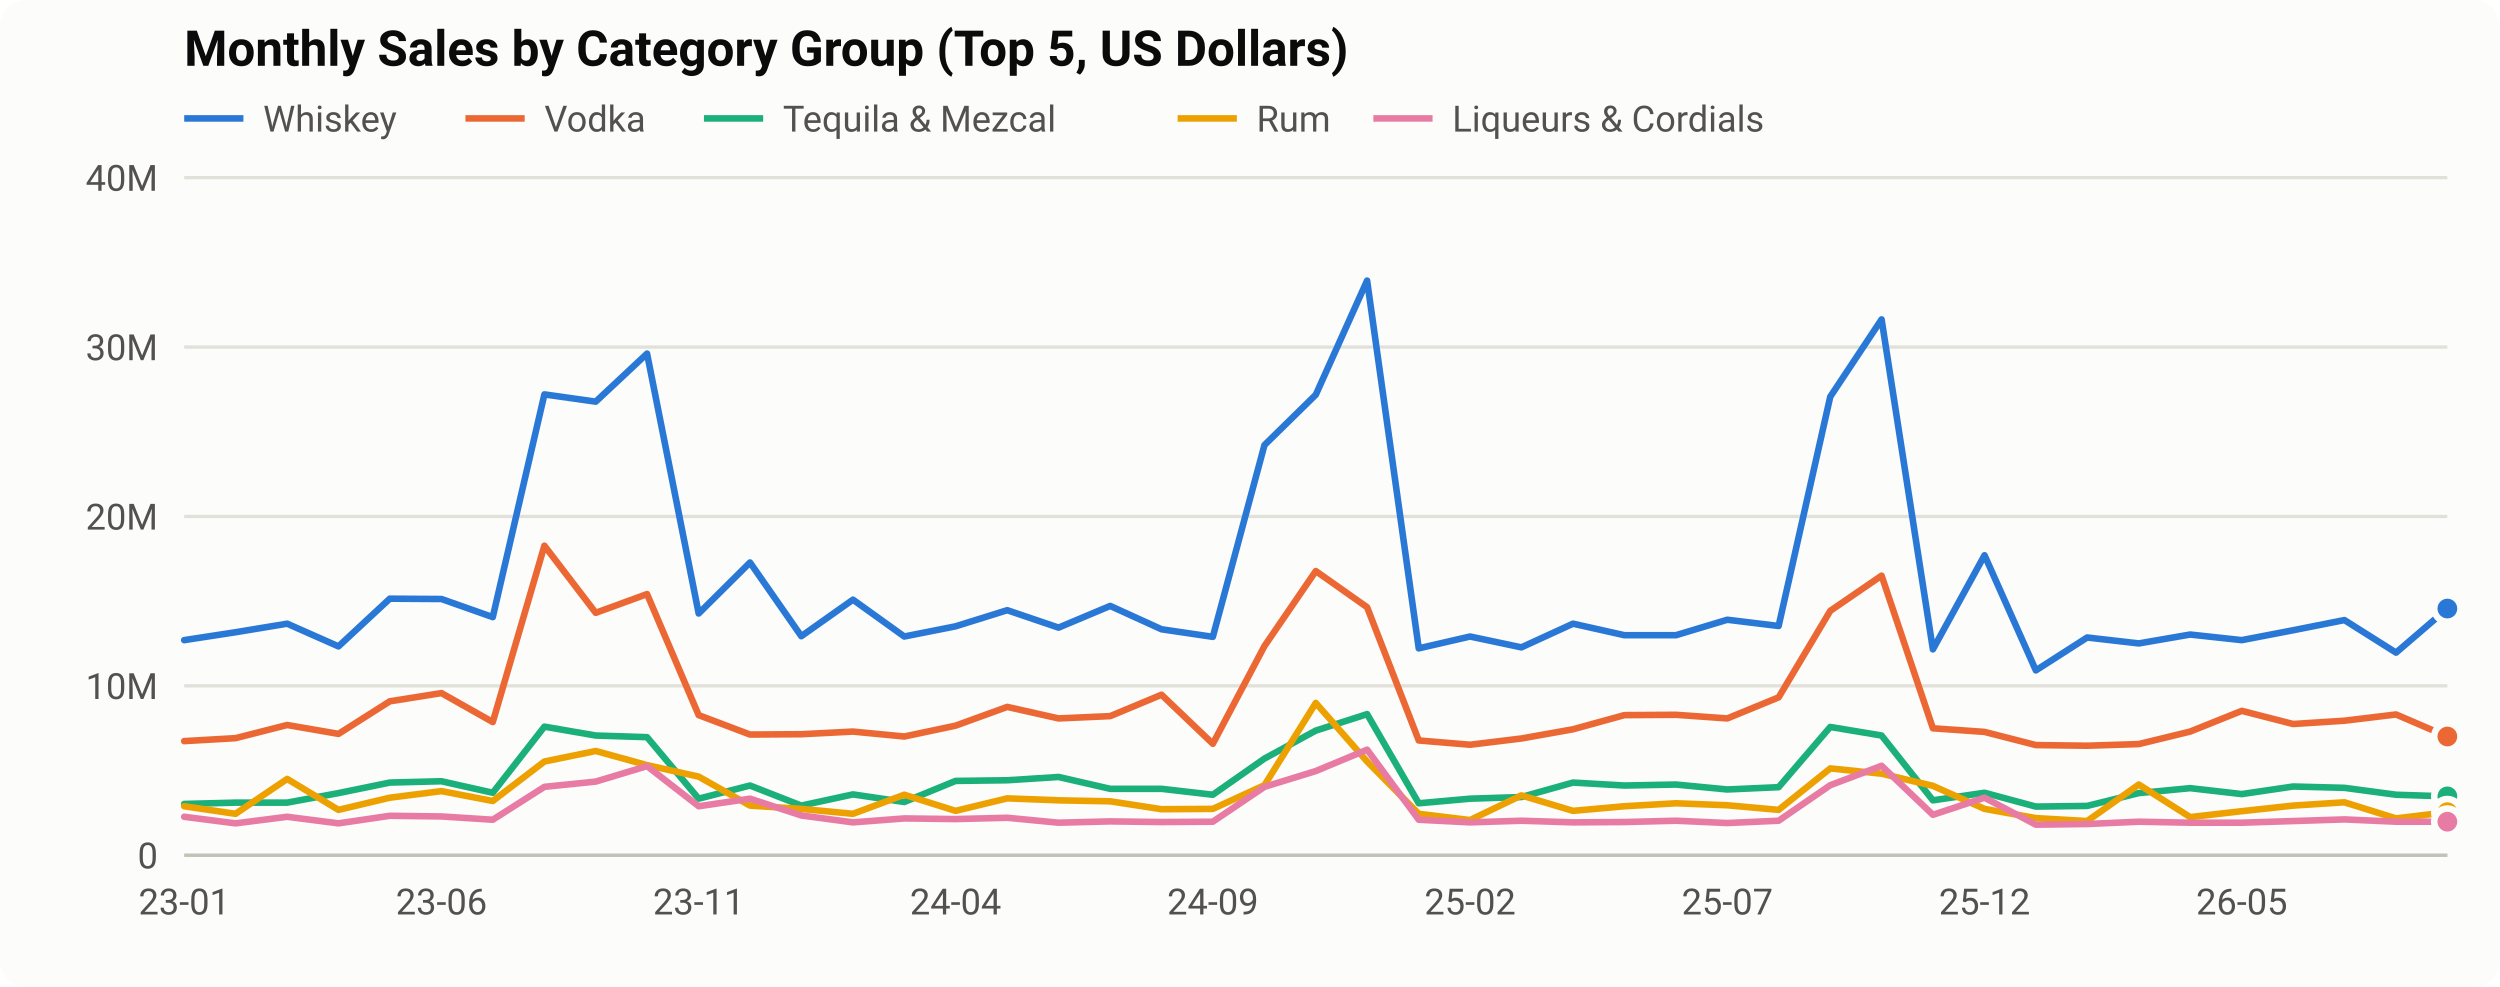
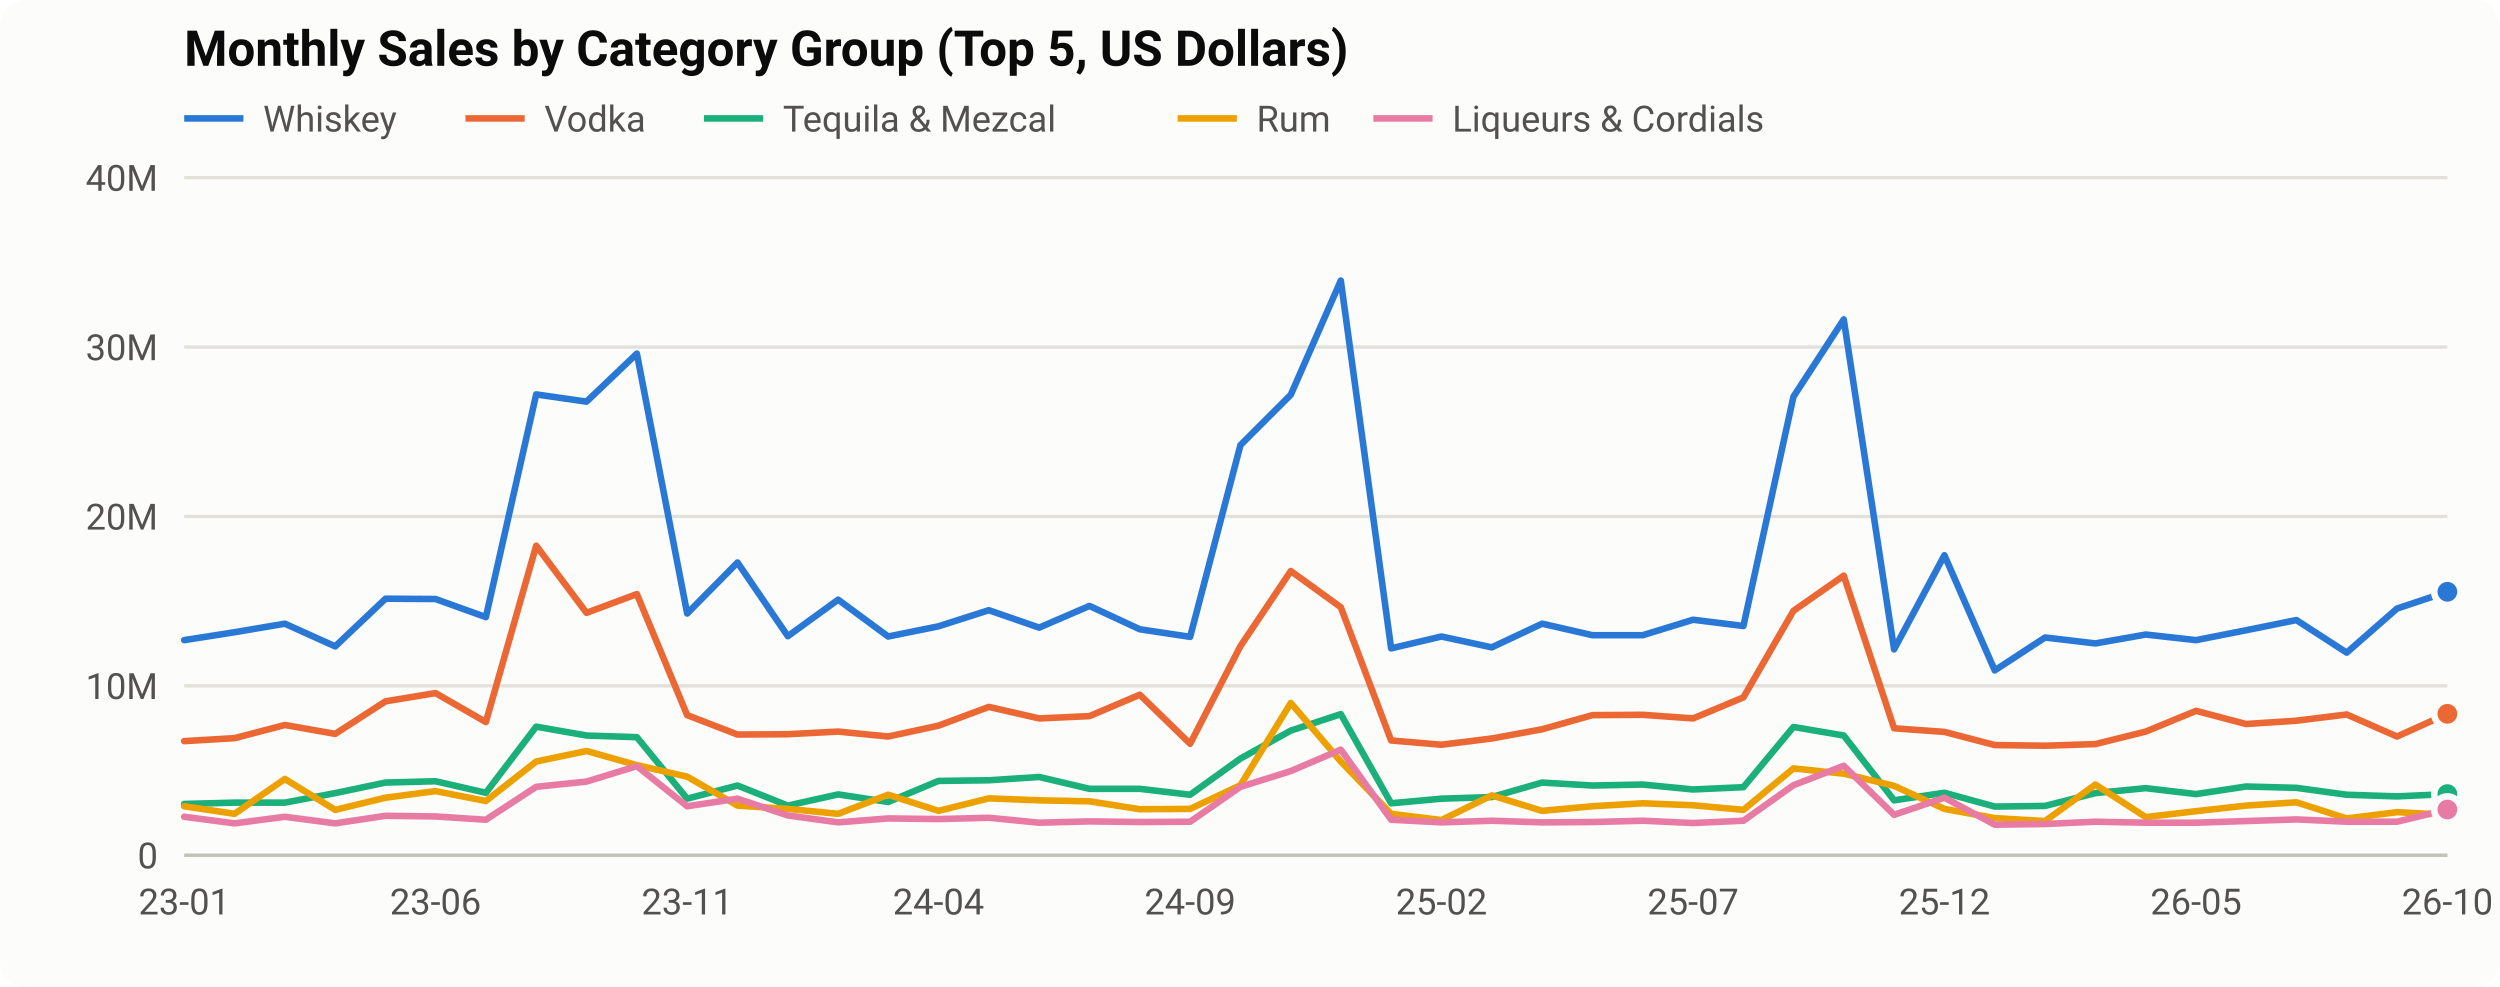
<svg xmlns="http://www.w3.org/2000/svg" viewBox="0 0 760 300" role="img" aria-label="Monthly Sales by Category Group (Top 5, US Dollars)" class="chart">
  <style>.chart{font-family:system-ui,-apple-system,'Segoe UI',Roboto,Helvetica,Arial,sans-serif}.chart-title{font-size:15px;font-weight:600;fill:#0b0b0b}.axis,.legend{font-size:11px;fill:#52514e}.value{font-size:11px;fill:#0b0b0b;font-weight:600}.grid{stroke:#e1e0d9;stroke-width:1}.baseline{stroke:#c3c2b7;stroke-width:1}.line{stroke-width:2;stroke-linejoin:round;stroke-linecap:round}.ref{stroke:#898781}.dot{stroke:#fcfcfb;stroke-width:2}.hit{fill:transparent}.s1{stroke:#2a78d6}.f1{fill:#2a78d6}.s2{stroke:#eb6834}.f2{fill:#eb6834}.s3{stroke:#1baf7a}.f3{fill:#1baf7a}.s4{stroke:#eda100}.f4{fill:#eda100}.s5{stroke:#e87ba4}.f5{fill:#e87ba4}.s6{stroke:#008300}.f6{fill:#008300}.s7{stroke:#6250d6}.f7{fill:#6250d6}.s8{stroke:#e34948}.f8{fill:#e34948}</style>
  <rect width="760" height="300" rx="8" fill="#fcfcfb" />
  <text x="56" y="20" class="chart-title">Monthly Sales by Category Group (Top 5, US Dollars)</text>
  <line x1="56" x2="74" y1="36" y2="36" class="s1" stroke-width="2" />
  <text x="80" y="40" class="legend">Whiskey</text>
  <line x1="141.5" x2="159.5" y1="36" y2="36" class="s2" stroke-width="2" />
  <text x="165.5" y="40" class="legend">Vodka</text>
  <line x1="214.0" x2="232.0" y1="36" y2="36" class="s3" stroke-width="2" />
  <text x="238.0" y="40" class="legend">Tequila &amp; Mezcal</text>
  <line x1="358.0" x2="376.0" y1="36" y2="36" class="s4" stroke-width="2" />
  <text x="382.0" y="40" class="legend">Rum</text>
  <line x1="417.5" x2="435.5" y1="36" y2="36" class="s5" stroke-width="2" />
  <text x="441.5" y="40" class="legend">Liqueurs &amp; Cordials</text>
  <line x1="56" x2="744" y1="260.0" y2="260.0" class="grid" />
  <text x="48" y="264.0" class="axis" text-anchor="end">0</text>
  <line x1="56" x2="744" y1="208.5" y2="208.5" class="grid" />
  <text x="48" y="212.5" class="axis" text-anchor="end">10M</text>
  <line x1="56" x2="744" y1="157.0" y2="157.0" class="grid" />
  <text x="48" y="161.0" class="axis" text-anchor="end">20M</text>
  <line x1="56" x2="744" y1="105.5" y2="105.5" class="grid" />
  <text x="48" y="109.5" class="axis" text-anchor="end">30M</text>
  <line x1="56" x2="744" y1="54.0" y2="54.0" class="grid" />
  <text x="48" y="58.0" class="axis" text-anchor="end">40M</text>
  <line x1="56" x2="744" y1="260.0" y2="260.0" class="baseline" />
  <text x="56.0" y="278" class="axis" text-anchor="middle">23-01</text>
-   <text x="134.2" y="278" class="axis" text-anchor="middle">23-06</text>
-   <text x="212.4" y="278" class="axis" text-anchor="middle">23-11</text>
-   <text x="290.5" y="278" class="axis" text-anchor="middle">24-04</text>
-   <text x="368.7" y="278" class="axis" text-anchor="middle">24-09</text>
-   <text x="446.9" y="278" class="axis" text-anchor="middle">25-02</text>
-   <text x="525.1" y="278" class="axis" text-anchor="middle">25-07</text>
-   <text x="603.3" y="278" class="axis" text-anchor="middle">25-12</text>
-   <text x="681.5" y="278" class="axis" text-anchor="middle">26-05</text>
-   <polyline points="56.0,194.6 71.6,192.2 87.3,189.6 102.9,196.5 118.5,182.0 134.2,182.1 149.8,187.6 165.5,119.9 181.1,122.1 196.7,107.5 212.4,186.5 228.0,171.0 243.6,193.4 259.3,182.3 274.9,193.5 290.5,190.4 306.2,185.5 321.8,190.8 337.5,184.2 353.1,191.3 368.7,193.6 384.4,135.3 400.0,120.0 415.6,85.3 431.3,197.1 446.9,193.5 462.5,196.8 478.2,189.6 493.8,193.1 509.5,193.1 525.1,188.4 540.7,190.3 556.4,120.6 572.0,97.1 587.6,197.4 603.3,168.8 618.9,203.8 634.5,193.8 650.2,195.6 665.8,192.9 681.5,194.6 697.1,191.6 712.7,188.5 728.4,198.4 744.0,185.0" fill="none" class="s1 line" />
-   <circle cx="744.0" cy="185.0" r="4" class="f1 dot" />
-   <polyline points="56.0,225.3 71.6,224.4 87.3,220.4 102.9,223.1 118.5,213.2 134.2,210.7 149.8,219.5 165.5,165.9 181.1,186.3 196.7,180.6 212.4,217.4 228.0,223.3 243.6,223.2 259.3,222.4 274.9,223.9 290.5,220.6 306.2,214.9 321.8,218.4 337.5,217.7 353.1,211.2 368.7,226.1 384.4,196.4 400.0,173.6 415.6,184.6 431.3,225.1 446.9,226.4 462.5,224.5 478.2,221.7 493.8,217.4 509.5,217.3 525.1,218.4 540.7,212.0 556.4,185.7 572.0,175.0 587.6,221.4 603.3,222.5 618.9,226.5 634.5,226.7 650.2,226.2 665.8,222.4 681.5,216.1 697.1,220.1 712.7,219.1 728.4,217.2 744.0,223.9" fill="none" class="s2 line" />
-   <circle cx="744.0" cy="223.9" r="4" class="f2 dot" />
-   <polyline points="56.0,244.4 71.6,244.0 87.3,244.0 102.9,241.1 118.5,237.9 134.2,237.5 149.8,241.0 165.5,220.9 181.1,223.6 196.7,224.1 212.4,242.8 228.0,238.8 243.6,244.9 259.3,241.5 274.9,243.8 290.5,237.4 306.2,237.2 321.8,236.2 337.5,239.8 353.1,239.8 368.7,241.6 384.4,230.6 400.0,222.1 415.6,217.1 431.3,244.2 446.9,242.8 462.5,242.3 478.2,237.9 493.8,238.8 509.5,238.5 525.1,240.0 540.7,239.3 556.4,221.0 572.0,223.6 587.6,243.3 603.3,241.0 618.9,245.2 634.5,245.0 650.2,241.1 665.8,239.6 681.5,241.4 697.1,239.1 712.7,239.5 728.4,241.6 744.0,242.1" fill="none" class="s3 line" />
-   <circle cx="744.0" cy="242.1" r="4" class="f3 dot" />
-   <polyline points="56.0,245.1 71.6,247.4 87.3,236.8 102.9,246.2 118.5,242.5 134.2,240.5 149.8,243.5 165.5,231.5 181.1,228.3 196.7,232.6 212.4,236.1 228.0,244.9 243.6,245.9 259.3,247.4 274.9,241.6 290.5,246.5 306.2,242.7 321.8,243.3 337.5,243.6 353.1,246.0 368.7,245.9 384.4,238.7 400.0,213.7 415.6,231.5 431.3,247.4 446.9,249.3 462.5,241.8 478.2,246.5 493.8,245.1 509.5,244.2 525.1,244.8 540.7,246.2 556.4,233.6 572.0,235.2 587.6,238.9 603.3,245.9 618.9,248.7 634.5,249.6 650.2,238.5 665.8,248.4 681.5,246.6 697.1,244.9 712.7,243.9 728.4,248.8 744.0,246.9" fill="none" class="s4 line" />
-   <circle cx="744.0" cy="246.9" r="4" class="f4 dot" />
-   <polyline points="56.0,248.3 71.6,250.3 87.3,248.3 102.9,250.3 118.5,248.0 134.2,248.2 149.8,249.2 165.5,239.2 181.1,237.6 196.7,232.9 212.4,245.1 228.0,242.8 243.6,247.9 259.3,250.0 274.9,248.8 290.5,249.0 306.2,248.6 321.8,250.1 337.5,249.7 353.1,249.9 368.7,249.8 384.4,239.2 400.0,234.4 415.6,227.9 431.3,249.2 446.9,250.0 462.5,249.5 478.2,250.0 493.8,249.9 509.5,249.5 525.1,250.2 540.7,249.5 556.4,238.7 572.0,232.8 587.6,247.7 603.3,242.5 618.9,250.7 634.5,250.5 650.2,249.8 665.8,250.1 681.5,250.1 697.1,249.6 712.7,249.1 728.4,249.8 744.0,249.8" fill="none" class="s5 line" />
-   <circle cx="744.0" cy="249.8" r="4" class="f5 dot" />
+   <text x="132.4" y="278" class="axis" text-anchor="middle">23-06</text>
+   <text x="208.9" y="278" class="axis" text-anchor="middle">23-11</text>
+   <text x="285.3" y="278" class="axis" text-anchor="middle">24-04</text>
+   <text x="361.8" y="278" class="axis" text-anchor="middle">24-09</text>
+   <text x="438.2" y="278" class="axis" text-anchor="middle">25-02</text>
+   <text x="514.7" y="278" class="axis" text-anchor="middle">25-07</text>
+   <text x="591.1" y="278" class="axis" text-anchor="middle">25-12</text>
+   <text x="667.6" y="278" class="axis" text-anchor="middle">26-05</text>
+   <text x="744.0" y="278" class="axis" text-anchor="middle">26-10</text>
+   <polyline points="56.0,194.6 71.3,192.2 86.6,189.6 101.9,196.5 117.2,182.0 132.4,182.1 147.7,187.6 163.0,119.9 178.3,122.1 193.6,107.5 208.9,186.5 224.2,171.0 239.5,193.4 254.8,182.3 270.0,193.5 285.3,190.4 300.6,185.5 315.9,190.8 331.2,184.2 346.5,191.3 361.8,193.6 377.1,135.3 392.4,120.0 407.6,85.3 422.9,197.1 438.2,193.5 453.5,196.8 468.8,189.6 484.1,193.1 499.4,193.1 514.7,188.4 530.0,190.3 545.2,120.6 560.5,97.1 575.8,197.4 591.1,168.8 606.4,203.8 621.7,193.8 637.0,195.6 652.3,192.9 667.6,194.6 682.8,191.6 698.1,188.5 713.4,198.4 728.7,185.0 744.0,179.9" fill="none" class="s1 line" />
+   <circle cx="744.0" cy="179.9" r="4" class="f1 dot" />
+   <polyline points="56.0,225.3 71.3,224.4 86.6,220.4 101.9,223.1 117.2,213.2 132.4,210.7 147.7,219.5 163.0,165.9 178.3,186.3 193.6,180.6 208.9,217.4 224.2,223.3 239.5,223.2 254.8,222.4 270.0,223.9 285.3,220.6 300.6,214.9 315.9,218.4 331.2,217.7 346.5,211.2 361.8,226.1 377.1,196.4 392.4,173.6 407.6,184.6 422.9,225.1 438.2,226.4 453.5,224.5 468.8,221.7 484.1,217.4 499.4,217.3 514.7,218.4 530.0,212.0 545.2,185.7 560.5,175.0 575.8,221.4 591.1,222.5 606.4,226.5 621.7,226.7 637.0,226.2 652.3,222.4 667.6,216.1 682.8,220.1 698.1,219.1 713.4,217.2 728.7,223.9 744.0,217.0" fill="none" class="s2 line" />
+   <circle cx="744.0" cy="217.0" r="4" class="f2 dot" />
+   <polyline points="56.0,244.4 71.3,244.0 86.6,244.0 101.9,241.1 117.2,237.9 132.4,237.5 147.7,241.0 163.0,220.9 178.3,223.6 193.6,224.1 208.9,242.8 224.2,238.8 239.5,244.9 254.8,241.5 270.0,243.8 285.3,237.4 300.6,237.2 315.9,236.2 331.2,239.8 346.5,239.8 361.8,241.6 377.1,230.6 392.4,222.1 407.6,217.1 422.9,244.2 438.2,242.8 453.5,242.3 468.8,237.9 484.1,238.8 499.4,238.5 514.7,240.0 530.0,239.3 545.2,221.0 560.5,223.6 575.8,243.3 591.1,241.0 606.4,245.2 621.7,245.0 637.0,241.1 652.3,239.6 667.6,241.4 682.8,239.1 698.1,239.5 713.4,241.6 728.7,242.1 744.0,241.4" fill="none" class="s3 line" />
+   <circle cx="744.0" cy="241.4" r="4" class="f3 dot" />
+   <polyline points="56.0,245.1 71.3,247.4 86.6,236.8 101.9,246.2 117.2,242.5 132.4,240.5 147.7,243.5 163.0,231.5 178.3,228.3 193.6,232.6 208.9,236.1 224.2,244.9 239.5,245.9 254.8,247.4 270.0,241.6 285.3,246.5 300.6,242.7 315.9,243.3 331.2,243.6 346.5,246.0 361.8,245.9 377.1,238.7 392.4,213.7 407.6,231.5 422.9,247.4 438.2,249.3 453.5,241.8 468.8,246.5 484.1,245.1 499.4,244.2 514.7,244.8 530.0,246.2 545.2,233.6 560.5,235.2 575.8,238.9 591.1,245.9 606.4,248.7 621.7,249.6 637.0,238.5 652.3,248.4 667.6,246.6 682.8,244.9 698.1,243.9 713.4,248.8 728.7,246.9 744.0,247.7" fill="none" class="s4 line" />
+   <circle cx="744.0" cy="247.7" r="4" class="f4 dot" />
+   <polyline points="56.0,248.3 71.3,250.3 86.6,248.3 101.9,250.3 117.2,248.0 132.4,248.2 147.7,249.2 163.0,239.2 178.3,237.6 193.6,232.9 208.9,245.1 224.2,242.8 239.5,247.9 254.8,250.0 270.0,248.8 285.3,249.0 300.6,248.6 315.9,250.1 331.2,249.7 346.5,249.9 361.8,249.8 377.1,239.2 392.4,234.4 407.6,227.9 422.9,249.2 438.2,250.0 453.5,249.5 468.8,250.0 484.1,249.9 499.4,249.5 514.7,250.2 530.0,249.5 545.2,238.7 560.5,232.8 575.8,247.7 591.1,242.5 606.4,250.7 621.7,250.5 637.0,249.8 652.3,250.1 667.6,250.1 682.8,249.6 698.1,249.1 713.4,249.8 728.7,249.8 744.0,246.1" fill="none" class="s5 line" />
+   <circle cx="744.0" cy="246.1" r="4" class="f5 dot" />
</svg>
